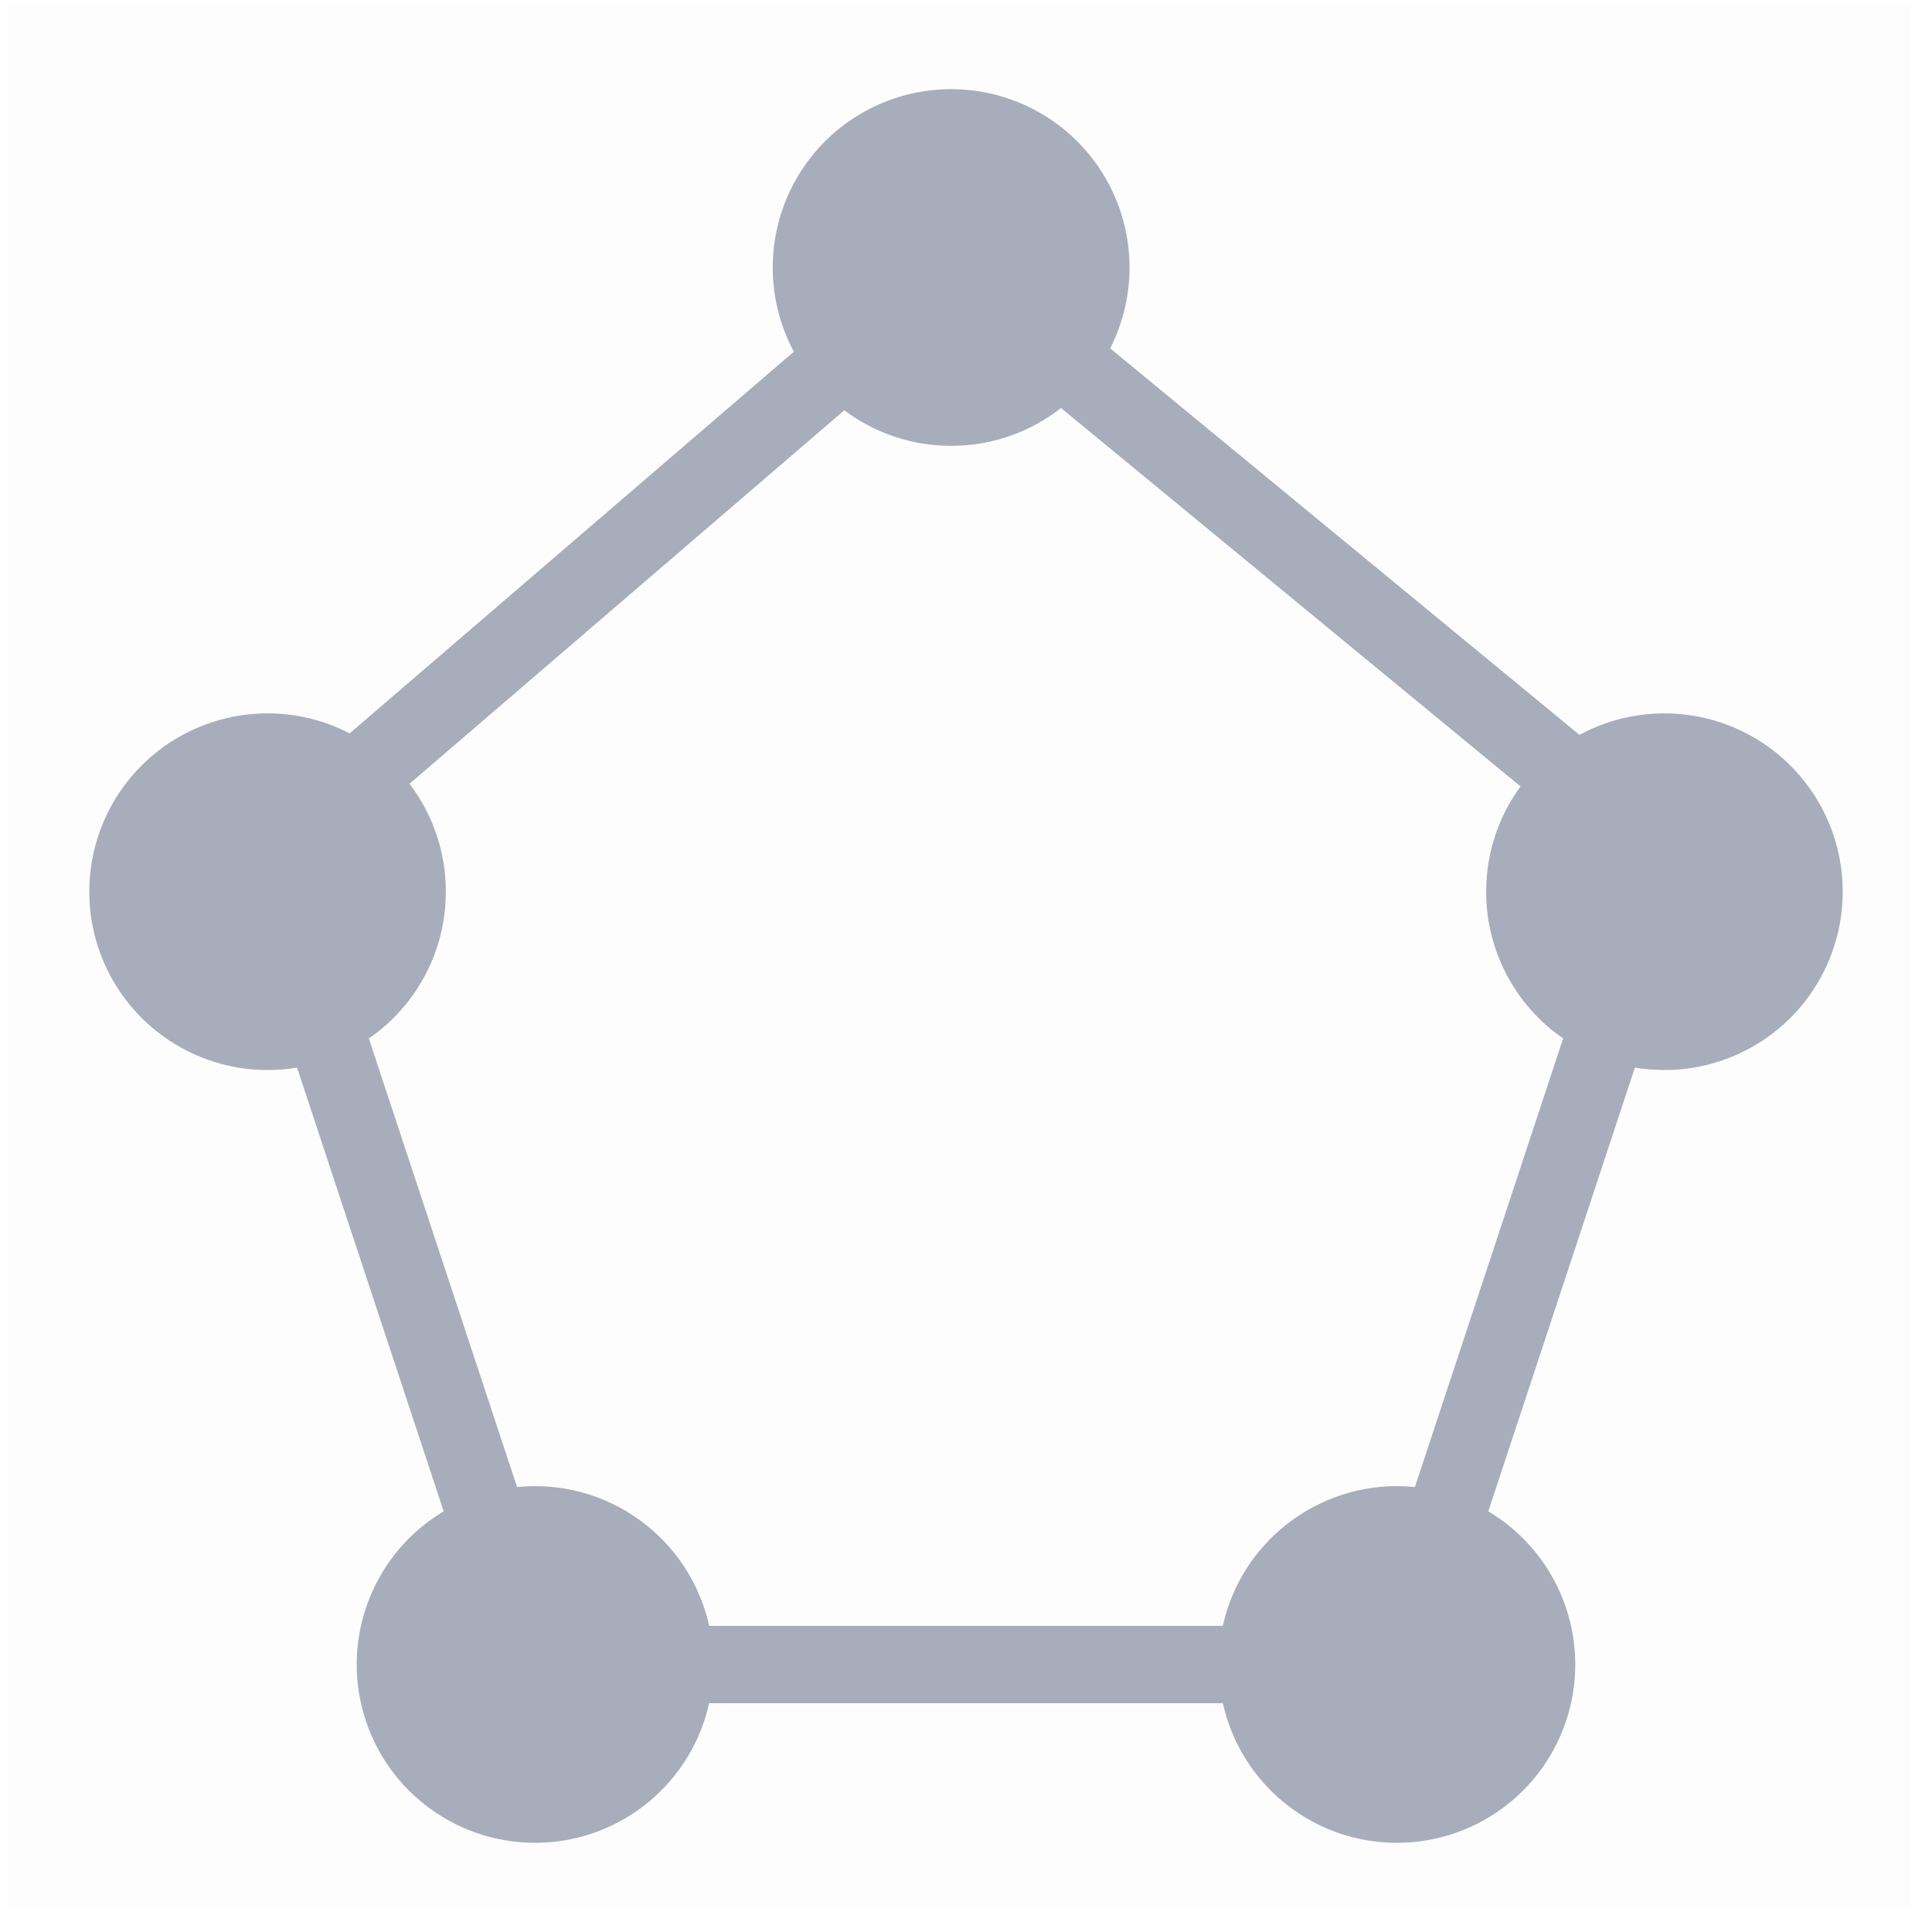
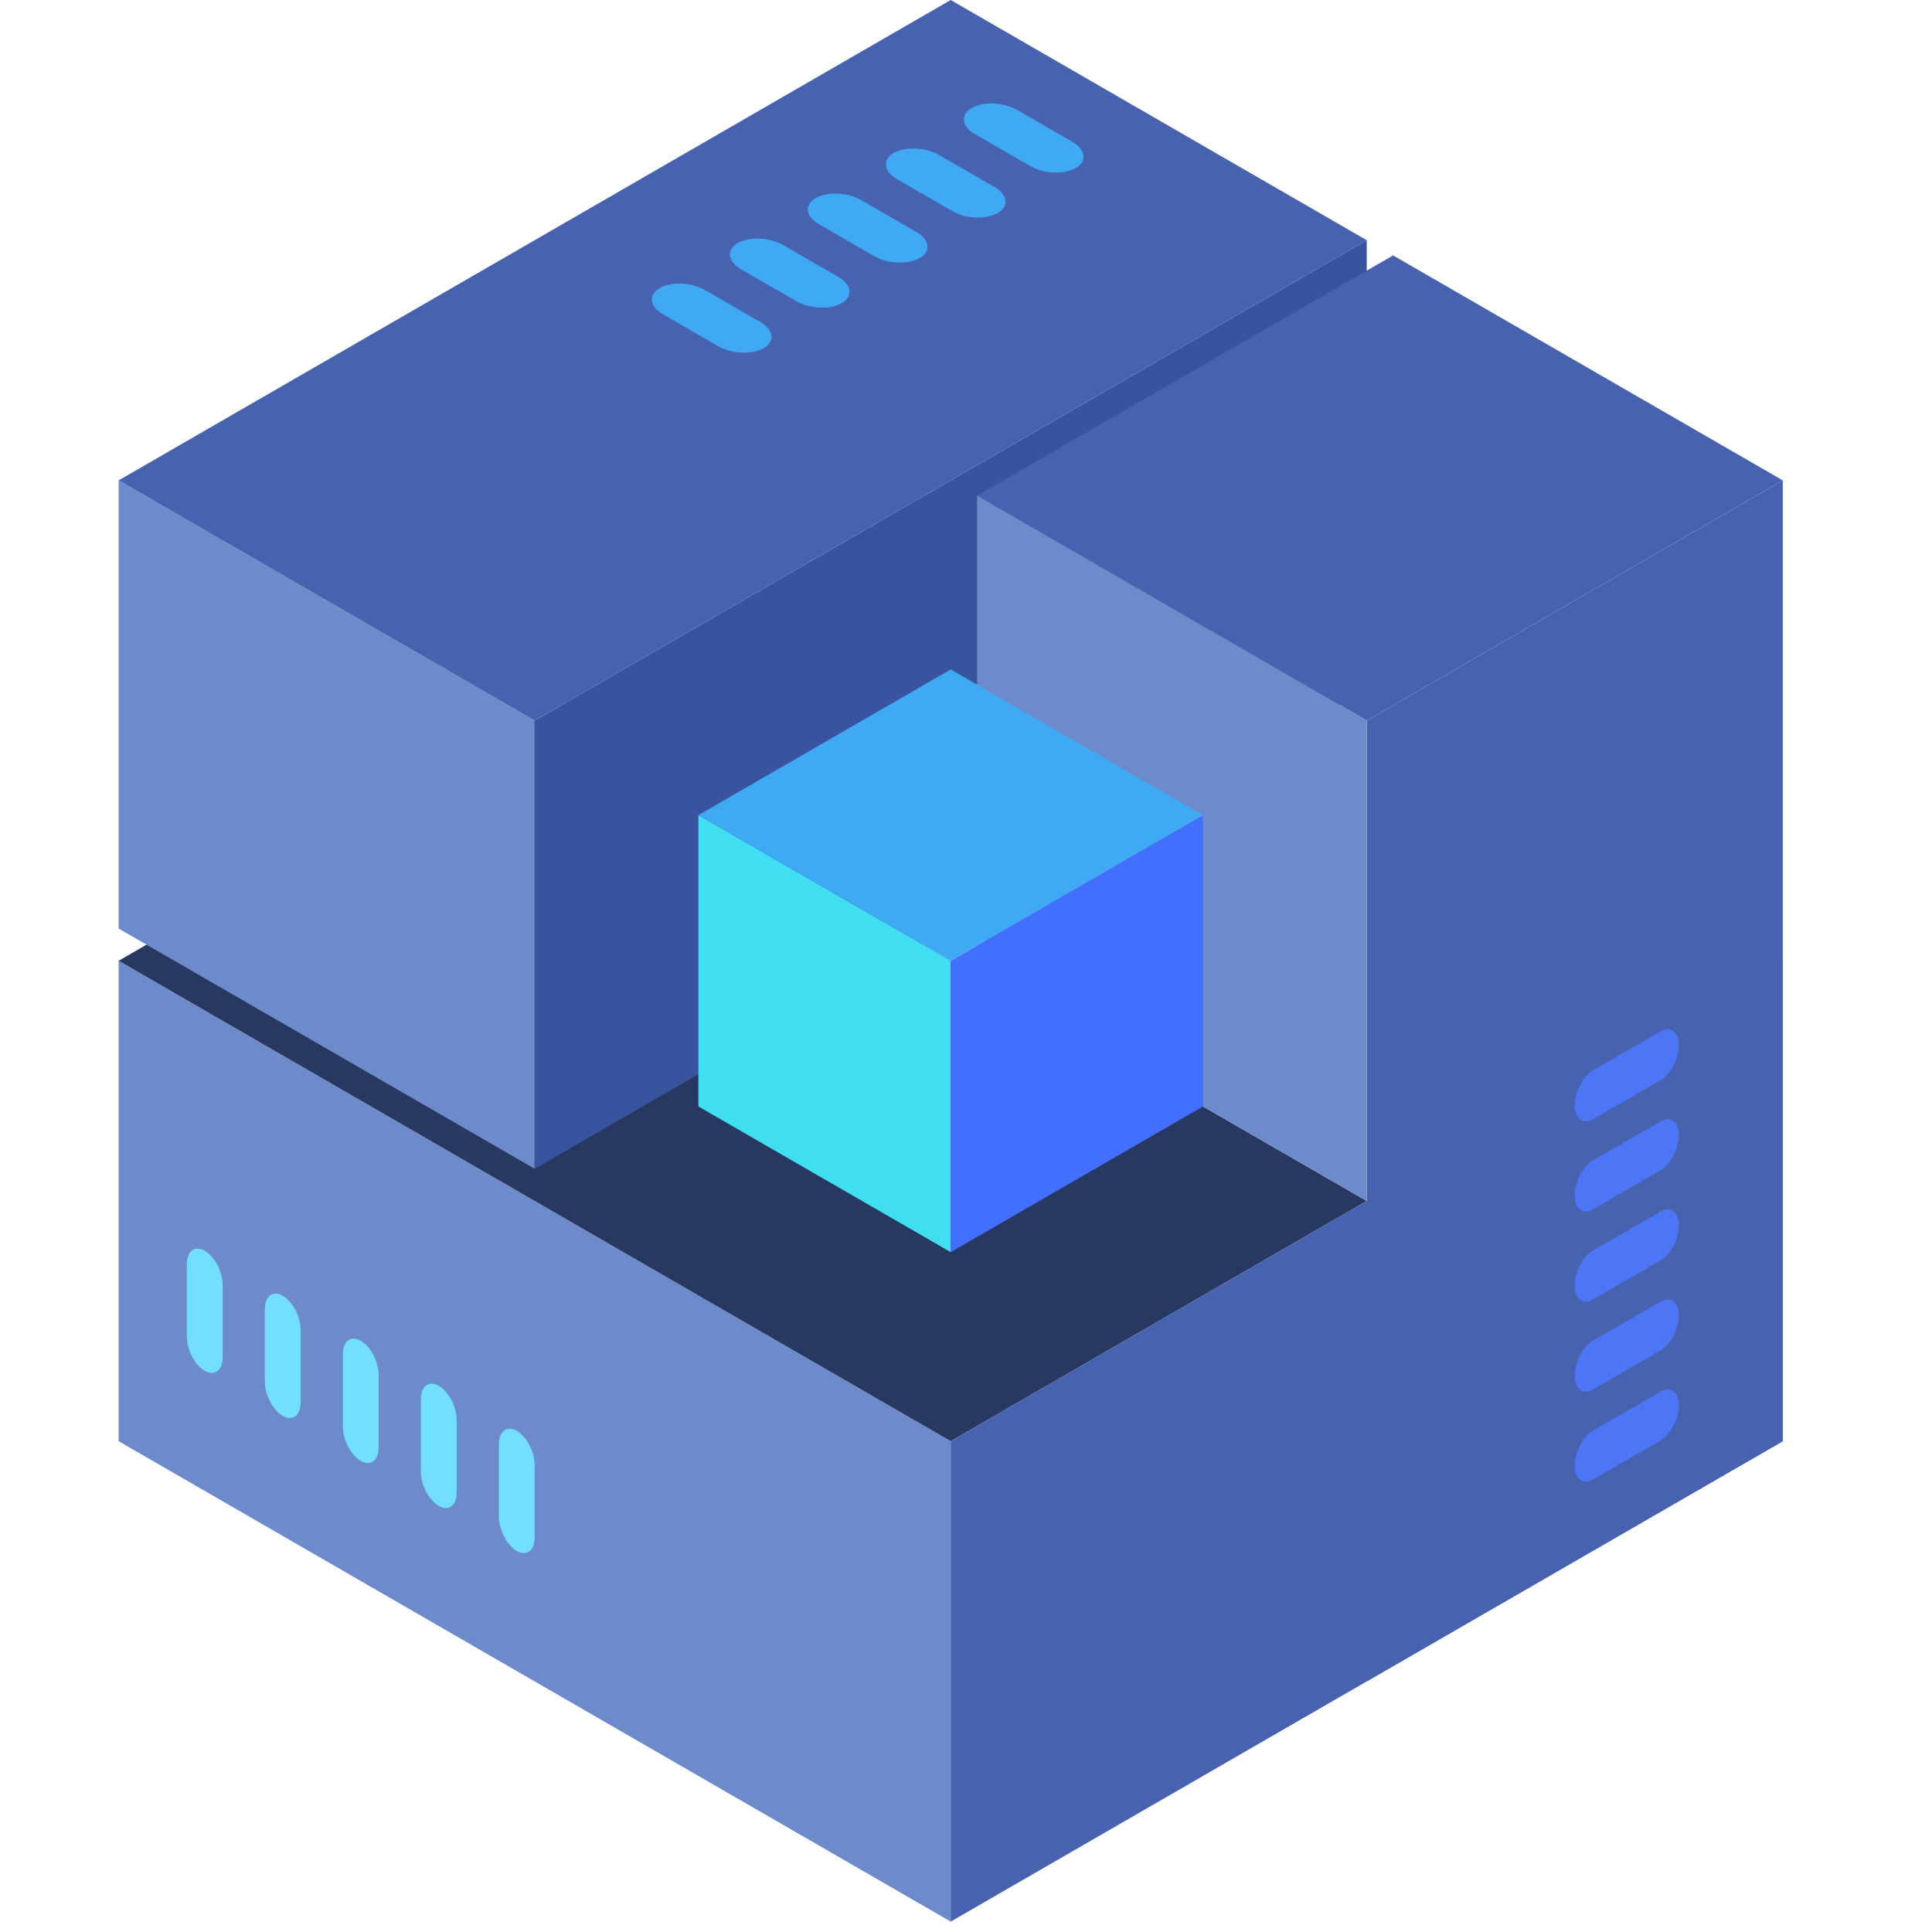
- <svg xmlns="http://www.w3.org/2000/svg" class="icon" viewBox="0 0 1024 1024" version="1.1" width="48" height="48">
-   <path d="M4.143 2.379h1008.246v1008.246h-1008.246z" fill="#000000" opacity=".01" />
-   <path d="M504.123 47.262a94.523 94.523 0 0 1 84.283 137.374L837.159 389.498a94.523 94.523 0 1 1 29.365 176.349l-77.698 235.189a94.523 94.523 0 1 1-140.698 101.691H375.855a94.523 94.523 0 1 1-140.698-101.691L157.444 565.847a94.523 94.523 0 1 1 27.884-177.152l235.425-202.295A94.523 94.523 0 0 1 504.123 47.262z m58.226 168.992A94.113 94.113 0 0 1 504.123 236.308a94.098 94.098 0 0 1-56.635-18.842L217.056 415.429A94.113 94.113 0 0 1 236.308 472.615a94.413 94.413 0 0 1-40.802 77.792l78.549 237.757a94.555 94.555 0 0 1 101.817 73.57H648.113a94.555 94.555 0 0 1 101.817-73.57l78.564-237.757A94.413 94.413 0 0 1 787.692 472.615c0-20.874 6.774-40.172 18.227-55.8z" fill="#A8ADBB" />
+ <svg xmlns="http://www.w3.org/2000/svg" t="1673377332536" class="icon" viewBox="0 0 1024 1024" version="1.1" p-id="1772" width="48" height="48">
+   <path d="M503.898 763.868L62.877 509.233V763.868l441.021 254.617V763.868z" fill="#6D8ACA" p-id="1773" />
+   <path d="M283.379 381.934L62.877 509.233 503.898 763.868l220.501-127.317L283.379 381.934z" fill="#283961" p-id="1774" />
+   <path d="M283.379 381.934L62.877 254.617v237.55l220.501 127.299V381.934z" fill="#6D8ACA" p-id="1775" />
+   <path d="M724.399 127.317L283.379 381.934v237.532l441.021-254.617V127.317z" fill="#39549F" p-id="1776" />
+   <path d="M503.898 0L62.877 254.617l220.501 127.317L724.399 127.317 503.898 0zM944.918 509.233L503.898 763.868v254.617L944.918 763.868V509.233z" fill="#4762AF" p-id="1777" />
+   <path d="M944.918 254.617L724.399 381.934v509.233l220.519-127.299V254.617z" fill="#4762AF" p-id="1778" />
+   <path d="M834.65 729.07c0 7.15 4.365 10.438 9.719 7.348l35.696-20.606c5.372-3.108 9.719-11.426 9.719-18.576 0-7.132-4.348-10.438-9.719-7.33l-35.696 20.606c-5.354 3.09-9.719 11.408-9.719 18.558zM834.65 776.821c0 7.132 4.365 10.438 9.719 7.33l35.696-20.606c5.372-3.09 9.719-11.408 9.719-18.558 0-7.15-4.348-10.438-9.719-7.348l-35.696 20.624c-5.354 3.09-9.719 11.408-9.719 18.558zM834.65 681.337c0 7.15 4.365 10.438 9.719 7.33l35.696-20.606c5.372-3.09 9.719-11.408 9.719-18.558 0-7.15-4.348-10.438-9.719-7.348l-35.696 20.624c-5.354 3.09-9.719 11.408-9.719 18.558zM834.65 633.587c0 7.15 4.365 10.438 9.719 7.348l35.696-20.606c5.372-3.108 9.719-11.426 9.719-18.558 0-7.15-4.348-10.456-9.719-7.348l-35.696 20.606c-5.354 3.09-9.719 11.408-9.719 18.558zM834.65 585.854c0 7.15 4.365 10.438 9.719 7.33l35.696-20.606c5.372-3.09 9.719-11.408 9.719-18.558 0-7.15-4.348-10.438-9.719-7.348l-35.696 20.624c-5.354 3.09-9.719 11.408-9.719 18.558z" fill="#4D76F6" p-id="1779" />
+   <path d="M539.001 58.224c-7.096-4.096-17.839-4.545-23.983-0.988-6.144 3.539-5.372 9.737 1.725 13.833l29.427 16.995c7.096 4.096 17.839 4.545 23.983 0.988 6.144-3.539 5.372-9.737-1.725-13.833l-29.427-16.995zM497.646 82.1c-7.096-4.096-17.839-4.545-23.965-1.006-6.144 3.557-5.372 9.755 1.707 13.851l29.444 16.995c7.078 4.096 17.821 4.527 23.965 0.988 6.144-3.539 5.372-9.737-1.725-13.833l-29.427-16.995zM373.616 153.708c-7.096-4.096-17.839-4.545-23.983-0.988-6.144 3.539-5.372 9.737 1.725 13.833l29.427 16.995c7.096 4.096 17.839 4.545 23.983 0.988 6.144-3.539 5.372-9.737-1.725-13.833l-29.427-16.995zM414.954 129.832c-7.078-4.096-17.821-4.527-23.965-0.988-6.144 3.539-5.372 9.755 1.725 13.833l29.427 16.995c7.096 4.096 17.839 4.545 23.965 1.006 6.144-3.557 5.372-9.755-1.707-13.851l-29.444-16.995zM456.309 105.975c-7.096-4.096-17.839-4.545-23.983-1.006-6.144 3.557-5.372 9.755 1.725 13.851l29.427 16.995c7.096 4.078 17.839 4.527 23.983 0.988 6.144-3.539 5.372-9.755-1.725-13.851L456.309 105.975z" fill="#3FAAF3" p-id="1780" />
+   <path d="M118.012 681.014c0-6.97-4.258-15.091-9.485-18.109-5.246-3.018-9.485 0.198-9.485 7.168v38.373c0 6.97 4.24 15.091 9.485 18.109 5.228 3.018 9.485-0.18 9.485-7.168v-38.373zM283.379 776.497c0-6.97-4.24-15.091-9.468-18.109-5.246-3.018-9.485 0.198-9.485 7.168v38.373c0 6.97 4.24 15.091 9.485 18.109 5.228 3.018 9.468-0.18 9.468-7.168v-38.373zM159.349 704.889c0-6.97-4.24-15.091-9.485-18.109-5.228-3.018-9.485 0.18-9.485 7.168v38.373c0 6.97 4.258 15.091 9.485 18.109 5.246 3.018 9.485-0.198 9.485-7.168v-38.373zM200.686 728.765c0-6.97-4.24-15.091-9.468-18.127-5.246-3.018-9.485 0.198-9.485 7.168v38.373c0 6.988 4.24 15.108 9.485 18.127 5.228 3.018 9.468-0.198 9.468-7.168v-38.373zM242.041 752.64c0-6.988-4.258-15.108-9.485-18.127-5.228-3.018-9.485 0.198-9.485 7.168v38.373c0 6.97 4.258 15.091 9.485 18.127 5.228 3.018 9.485-0.198 9.485-7.168v-38.373z" fill="#72DFFF" p-id="1781" />
+   <path d="M738.376 135.384l-220.501 127.299 206.525 119.251 220.519-127.317-206.543-119.233z" fill="#4762AF" p-id="1782" />
+   <path d="M724.399 381.934l-206.525-119.251v254.635l206.525 119.233V381.934z" fill="#6D8ACA" p-id="1783" />
+   <path d="M503.898 509.233l-133.731-77.195v154.408l133.731 77.213v-154.426z" fill="#40DEF1" p-id="1784" />
+   <path d="M637.611 432.038l-133.713 77.195v154.426l133.713-77.213v-154.408z" fill="#426FFE" p-id="1785" />
+   <path d="M503.898 354.825l-133.731 77.213 133.731 77.195 133.713-77.195-133.713-77.213z" fill="#3FAAF3" p-id="1786" />
</svg>
